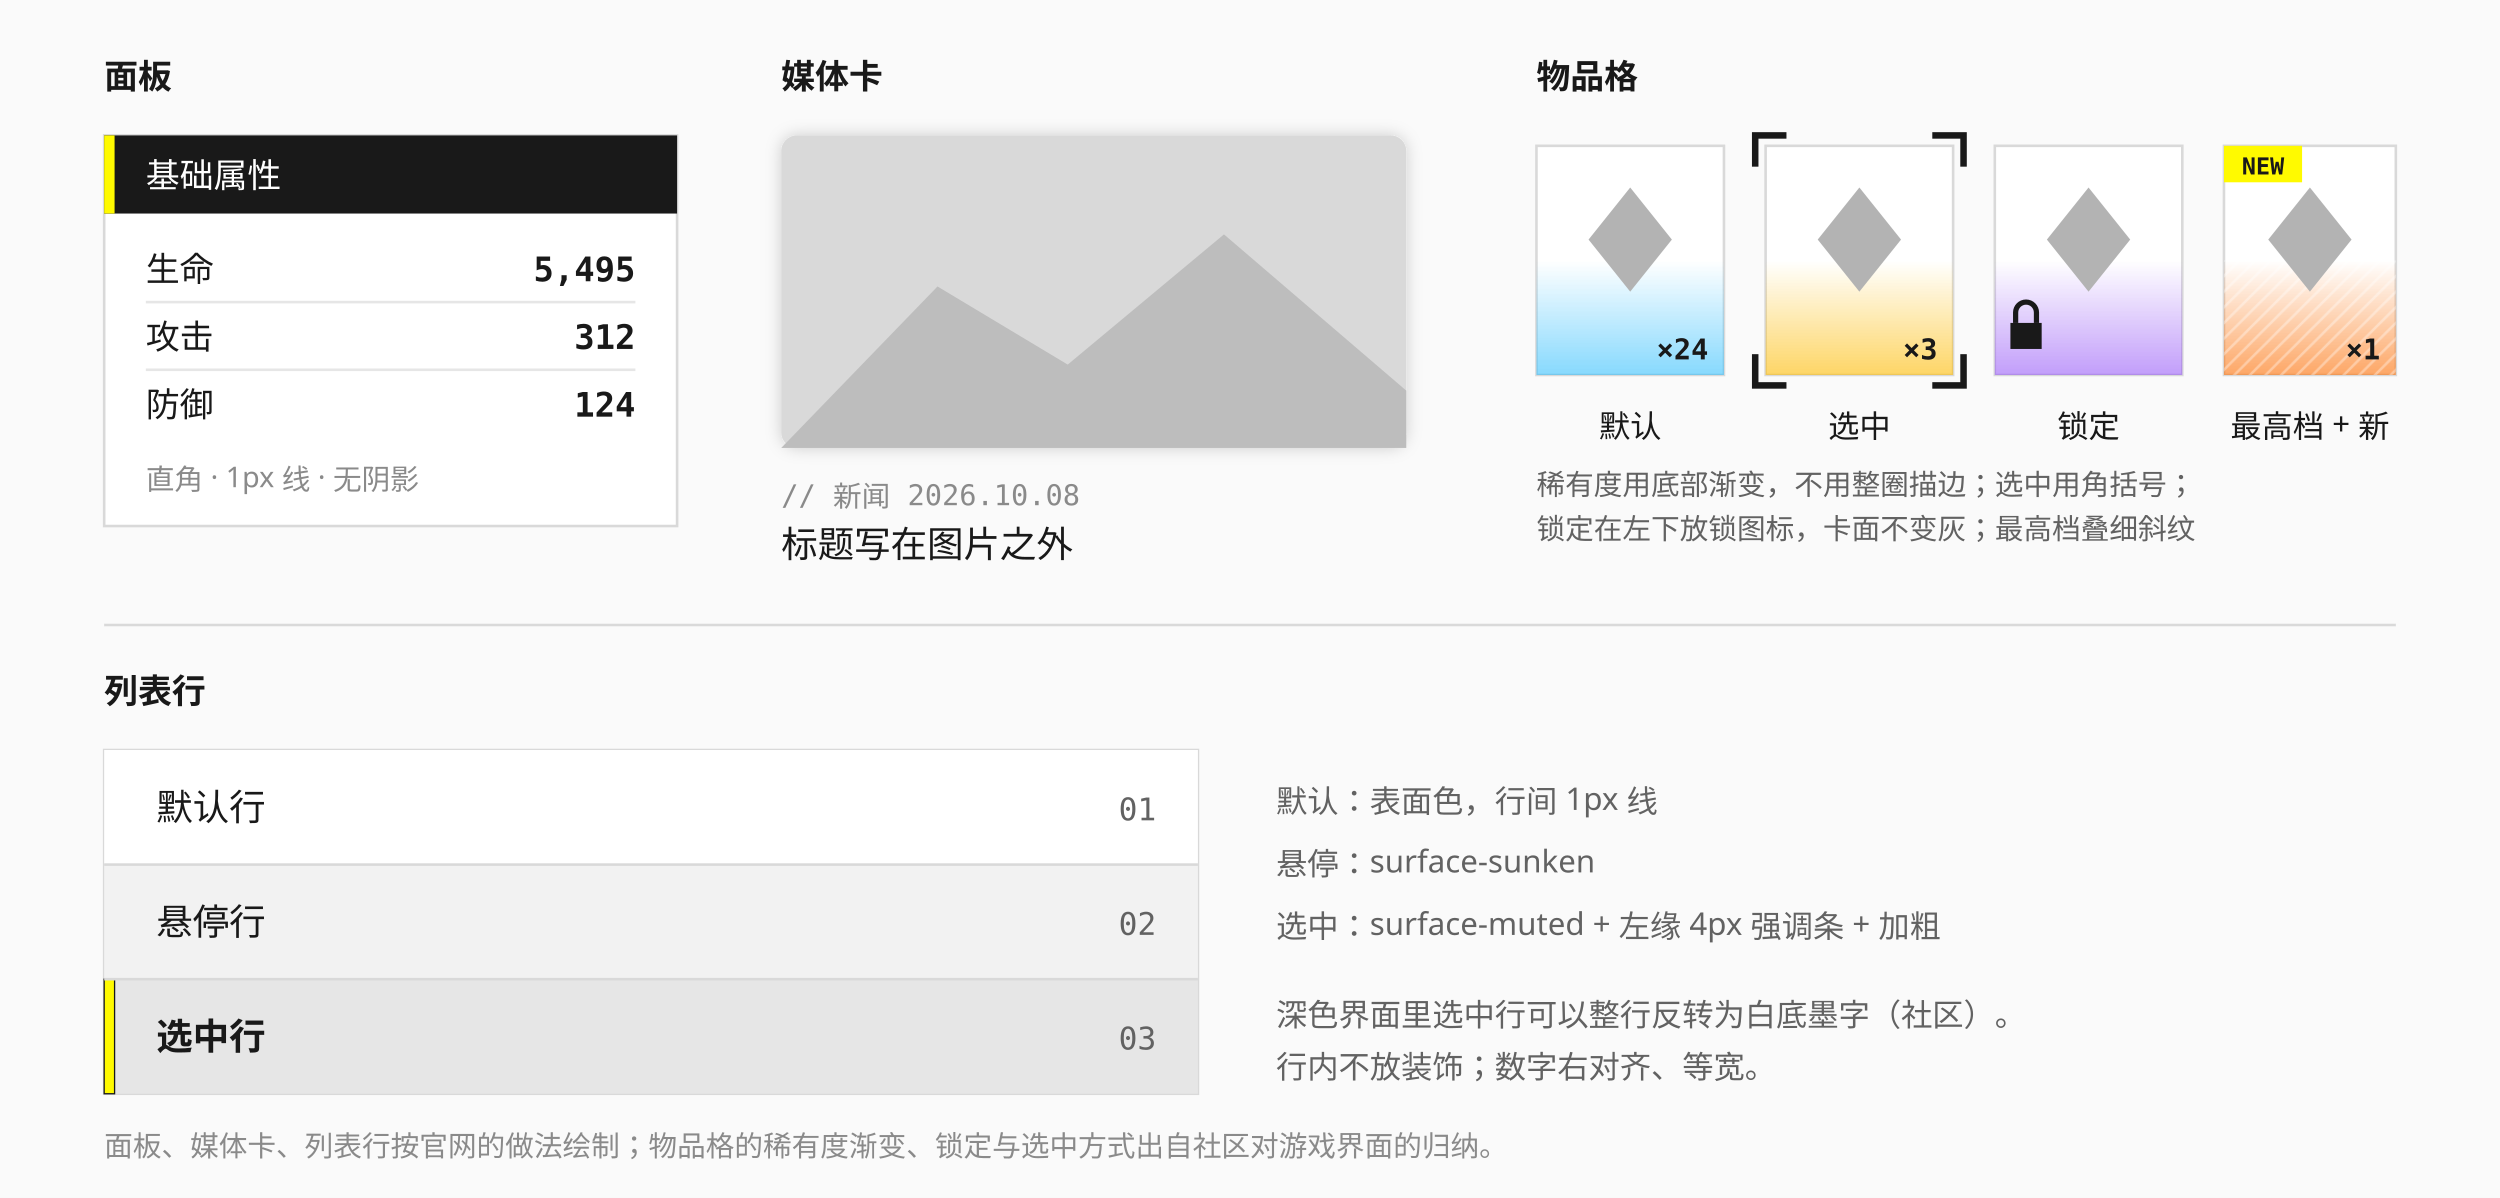
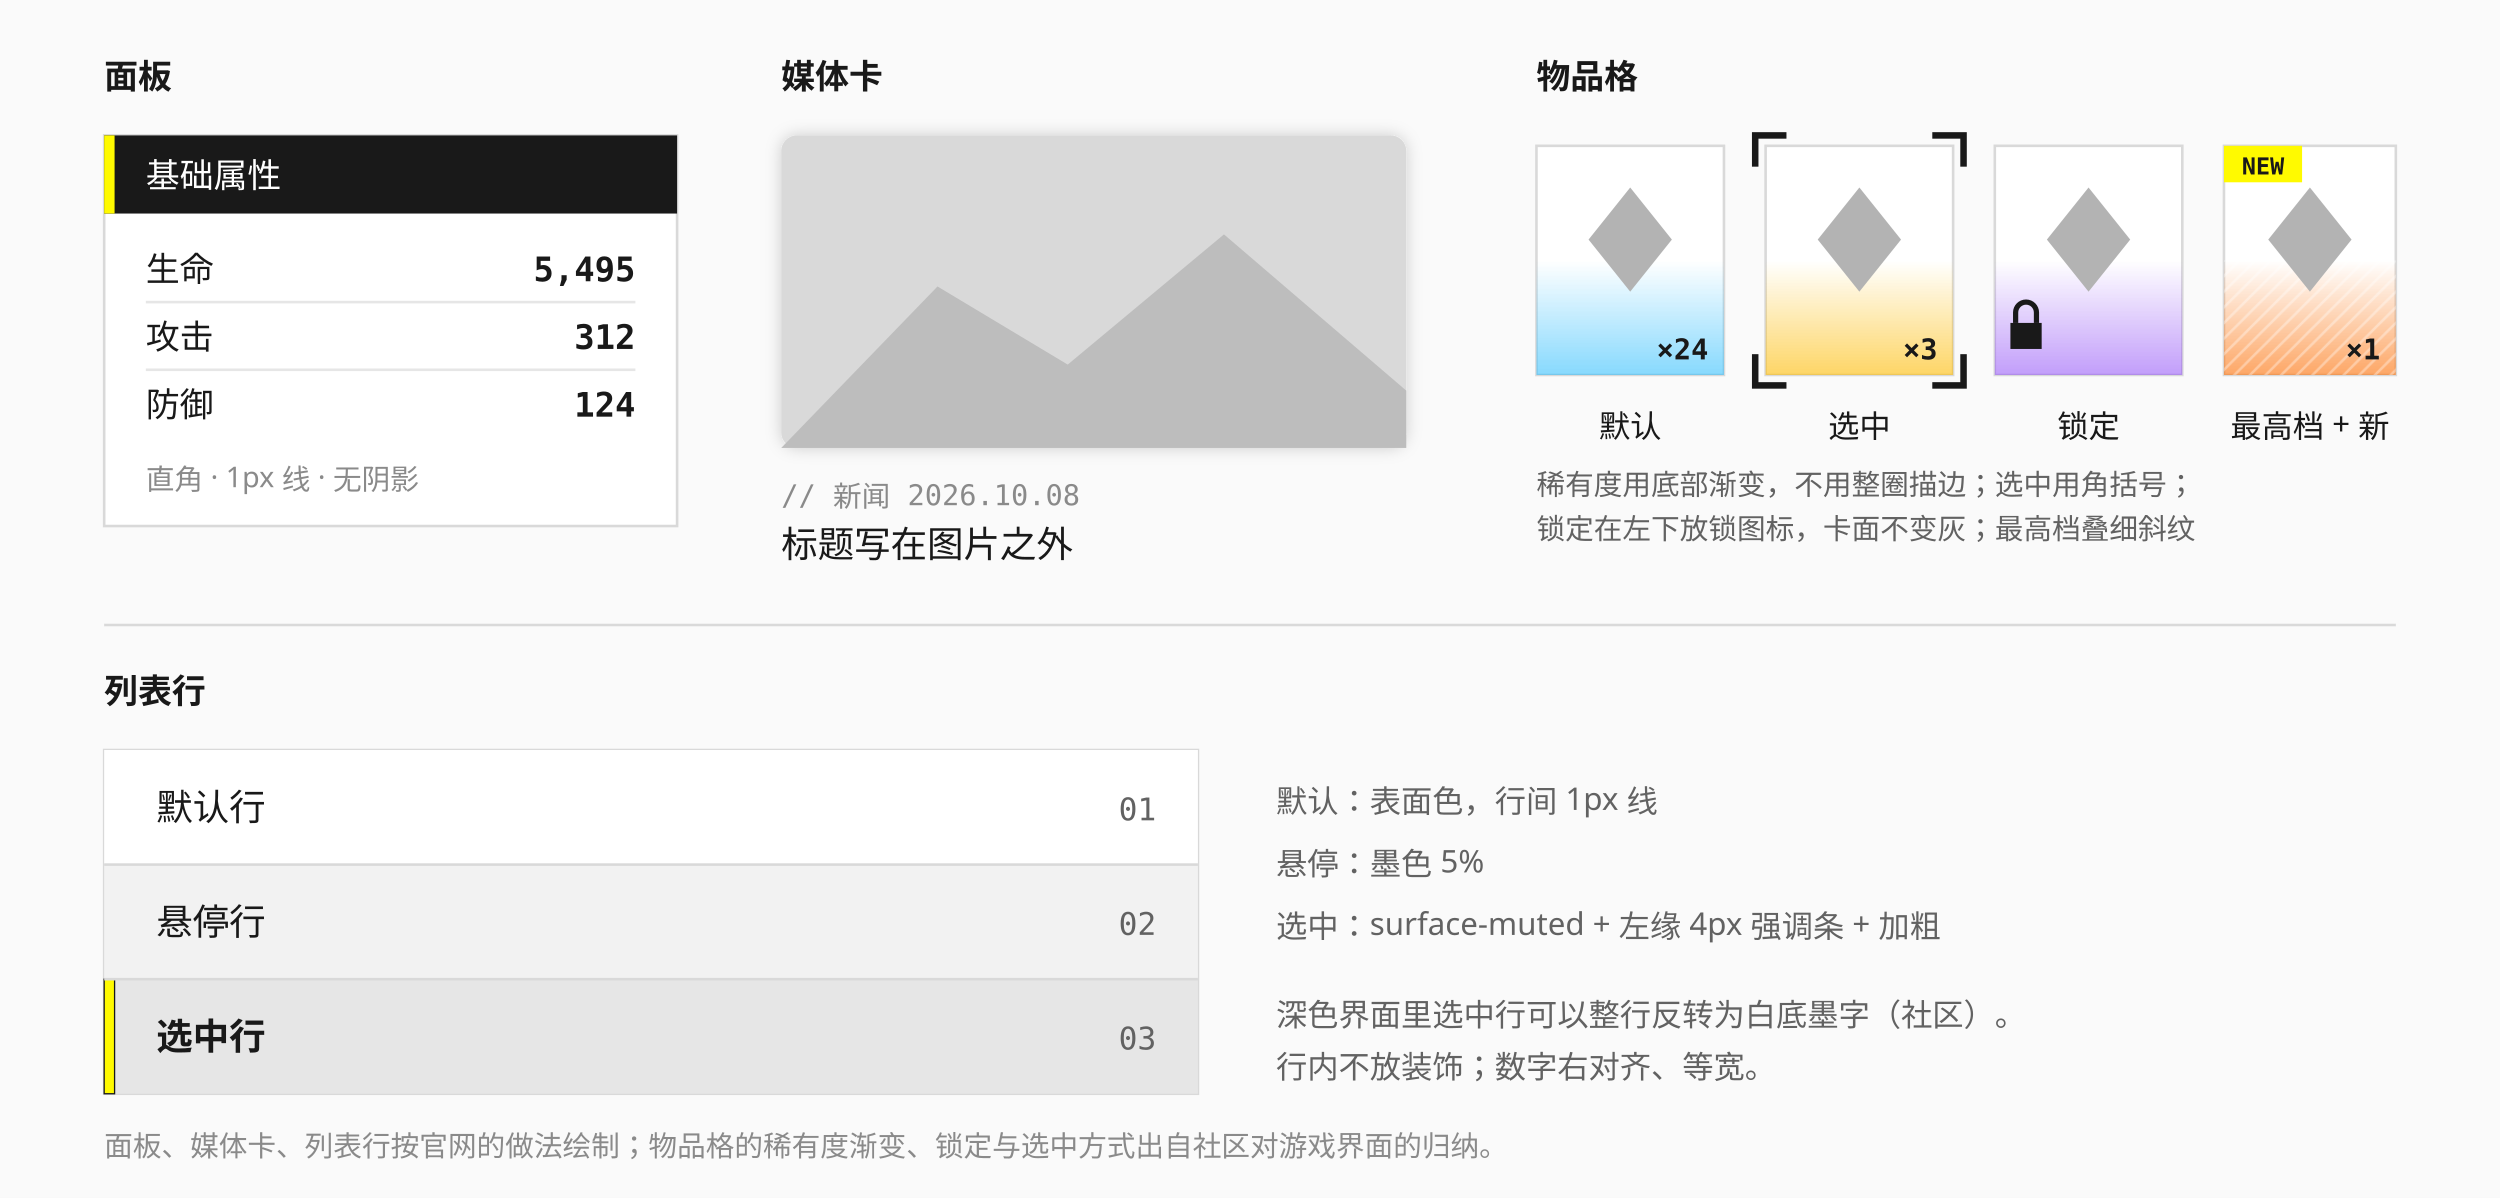
<svg xmlns="http://www.w3.org/2000/svg" viewBox="0 0 960 460" width="960" height="460" role="img" aria-labelledby="t d" font-family="'HarmonyOS Sans SC','Noto Sans SC','PingFang SC','Microsoft YaHei',sans-serif">
  <defs>
    <linearGradient id="cr1" x1="0" y1="1" x2="0" y2="0">
      <stop offset="0" stop-color="#24bafc" stop-opacity=".55" />
      <stop offset="1" stop-color="#24bafc" stop-opacity="0" />
    </linearGradient>
    <linearGradient id="cr2" x1="0" y1="1" x2="0" y2="0">
      <stop offset="0" stop-color="#904ef6" stop-opacity=".55" />
      <stop offset="1" stop-color="#904ef6" stop-opacity="0" />
    </linearGradient>
    <linearGradient id="cr3" x1="0" y1="1" x2="0" y2="0">
      <stop offset="0" stop-color="#fcba00" stop-opacity=".6" />
      <stop offset="1" stop-color="#fcba00" stop-opacity="0" />
    </linearGradient>
    <linearGradient id="cr4" x1="0" y1="1" x2="0" y2="0">
      <stop offset="0" stop-color="#fc6c00" stop-opacity=".6" />
      <stop offset="1" stop-color="#fc6c00" stop-opacity="0" />
    </linearGradient>
    <pattern id="ch" width="6" height="6" patternUnits="userSpaceOnUse">
      <path d="M-1 1L1 -1M0 6L6 0M5 7L7 5" stroke="#ffffff" stroke-width="1" />
    </pattern>
    <filter id="camb" x="-20%" y="-20%" width="140%" height="140%">
      <feDropShadow dx="0" dy="0" stdDeviation="3" flood-color="#000000" flood-opacity="0.18" />
    </filter>
  </defs>
  <rect width="960" height="460" fill="#fafafa" />
  <text x="40" y="34" font-size="13" font-weight="700" fill="#191919">面板</text>
  <rect x="40" y="52" width="220" height="150" fill="#ffffff" stroke="#d9d9d9" />
  <rect x="40" y="52" width="220" height="30" fill="#191919" />
  <rect x="40" y="52" width="4" height="30" fill="#fffa00" />
  <text x="56" y="72" font-size="13" font-weight="500" fill="#ffffff">基础属性</text>
  <g fill="#191919" font-size="13">
    <text x="56" y="108">生命</text>
    <text x="56" y="134">攻击</text>
    <text x="56" y="160">防御</text>
  </g>
  <g fill="#191919" font-size="13" font-weight="700" text-anchor="end" font-family="'Space Grotesk',Consolas,monospace">
    <text x="244" y="108">5,495</text>
    <text x="244" y="134">312</text>
    <text x="244" y="160">124</text>
  </g>
  <g stroke="#e6e6e6">
    <path d="M56 116h188" />
    <path d="M56 142h188" />
  </g>
  <text x="56" y="188" font-size="11" fill="#8a8a8a">直角 · 1px 线 · 无阴影</text>
  <text x="300" y="34" font-size="13" font-weight="700" fill="#191919">媒体卡</text>
  <rect x="300" y="52" width="240" height="120" rx="6" fill="#d9d9d9" filter="url(#camb)" />
  <polygon points="300,172 360,110 410,140 470,90 540,150 540,172" fill="#bdbdbd" />
  <text x="300" y="194" font-size="11" fill="#8a8a8a" font-family="'Space Grotesk',Consolas,monospace">// 新闻  2026.10.08</text>
  <text x="300" y="214" font-size="14" font-weight="500" fill="#191919">标题写在图片之外</text>
  <text x="590" y="34" font-size="13" font-weight="700" fill="#191919">物品格</text>
  <g fill="#ffffff" stroke="#d9d9d9">
    <rect x="590" y="56" width="72" height="88" />
    <rect x="678" y="56" width="72" height="88" />
    <rect x="766" y="56" width="72" height="88" />
    <rect x="854" y="56" width="66" height="88" />
  </g>
  <rect x="590" y="100" width="72" height="44" fill="url(#cr1)" />
  <rect x="678" y="100" width="72" height="44" fill="url(#cr3)" />
  <rect x="766" y="100" width="72" height="44" fill="url(#cr2)" />
  <rect x="854" y="100" width="66" height="44" fill="url(#cr4)" />
  <rect x="854" y="100" width="66" height="44" fill="url(#ch)" opacity=".35" />
  <g fill="#b3b3b3">
    <polygon points="626,72 642,92 626,112 610,92" />
    <polygon points="714,72 730,92 714,112 698,92" />
    <polygon points="802,72 818,92 802,112 786,92" />
    <polygon points="887,72 903,92 887,112 871,92" />
  </g>
  <g font-size="11" font-weight="700" fill="#191919" font-family="'Space Grotesk',Consolas,monospace" text-anchor="end">
    <text x="656" y="138">×24</text>
    <text x="744" y="138">×3</text>
    <text x="914" y="138">×1</text>
  </g>
  <g fill="none" stroke="#191919" stroke-width="2.5">
    <path d="M674 64v-12h12" />
    <path d="M742 52h12v12" />
    <path d="M754 136v12h-12" />
    <path d="M686 148h-12v-12" />
  </g>
  <rect x="772" y="124" width="12" height="10" fill="#191919" />
  <path d="M774 124v-4a4 4 0 0 1 8 0v4" fill="none" stroke="#191919" stroke-width="2" />
  <rect x="854" y="56" width="30" height="14" fill="#fffa00" />
  <text x="869" y="67" font-size="9" font-weight="700" fill="#191919" text-anchor="middle" font-family="'Space Grotesk',Consolas,monospace">NEW</text>
  <g font-size="12" fill="#191919" text-anchor="middle">
    <text x="626" y="168">默认</text>
    <text x="714" y="168">选中</text>
    <text x="802" y="168">锁定</text>
    <text x="887" y="168">最高档 + 新</text>
  </g>
  <g font-size="11" fill="#626262">
    <text x="590" y="190">稀有度用底部渐变，不用整圈描边；选中用角括号；</text>
    <text x="590" y="207">锁定在左下放锁图标，卡面不变灰；最高档叠细斜纹</text>
  </g>
  <path d="M40 240h880" stroke="#d9d9d9" />
  <text x="40" y="270" font-size="13" font-weight="700" fill="#191919">列表行</text>
  <rect x="40" y="288" width="420" height="132" fill="#ffffff" stroke="#d9d9d9" />
  <rect x="40" y="288" width="420" height="44" fill="#ffffff" />
  <rect x="40" y="332" width="420" height="44" fill="#f2f2f2" />
  <rect x="40" y="376" width="420" height="44" fill="#e6e6e6" />
  <rect x="40" y="376" width="4" height="44" fill="#fffa00" stroke="#191919" stroke-width=".5" />
  <g stroke="#d9d9d9">
    <path d="M40 332h420" />
    <path d="M40 376h420" />
  </g>
  <g font-size="14" fill="#191919">
    <text x="60" y="315">默认行</text>
    <text x="60" y="359">悬停行</text>
    <text x="60" y="403" font-weight="700">选中行</text>
  </g>
  <g font-size="12" fill="#626262" text-anchor="end" font-family="'Space Grotesk',Consolas,monospace">
    <text x="444" y="315">01</text>
    <text x="444" y="359">02</text>
    <text x="444" y="403">03</text>
  </g>
  <g font-size="12" fill="#626262">
    <text x="490" y="312">默认：表面色，行间 1px 线</text>
-     <text x="490" y="336">悬停：surface-sunken</text>
+     <text x="490" y="336">悬停：墨色 5%</text>
    <text x="490" y="360">选中：surface-muted + 左缘 4px 强调条 + 加粗</text>
    <text x="490" y="394">深色界面里选中行可以整行反转为白底墨字（社区）。</text>
    <text x="490" y="414">行内不放装饰；数字右对齐、等宽。</text>
  </g>
  <text x="40" y="444" font-size="11" fill="#8a8a8a">面板、媒体卡、列表行按官网的做法绘制；物品格的稀有度渐变、锁定与选中方式出自社区对游戏界面的归纳。</text>
</svg>
